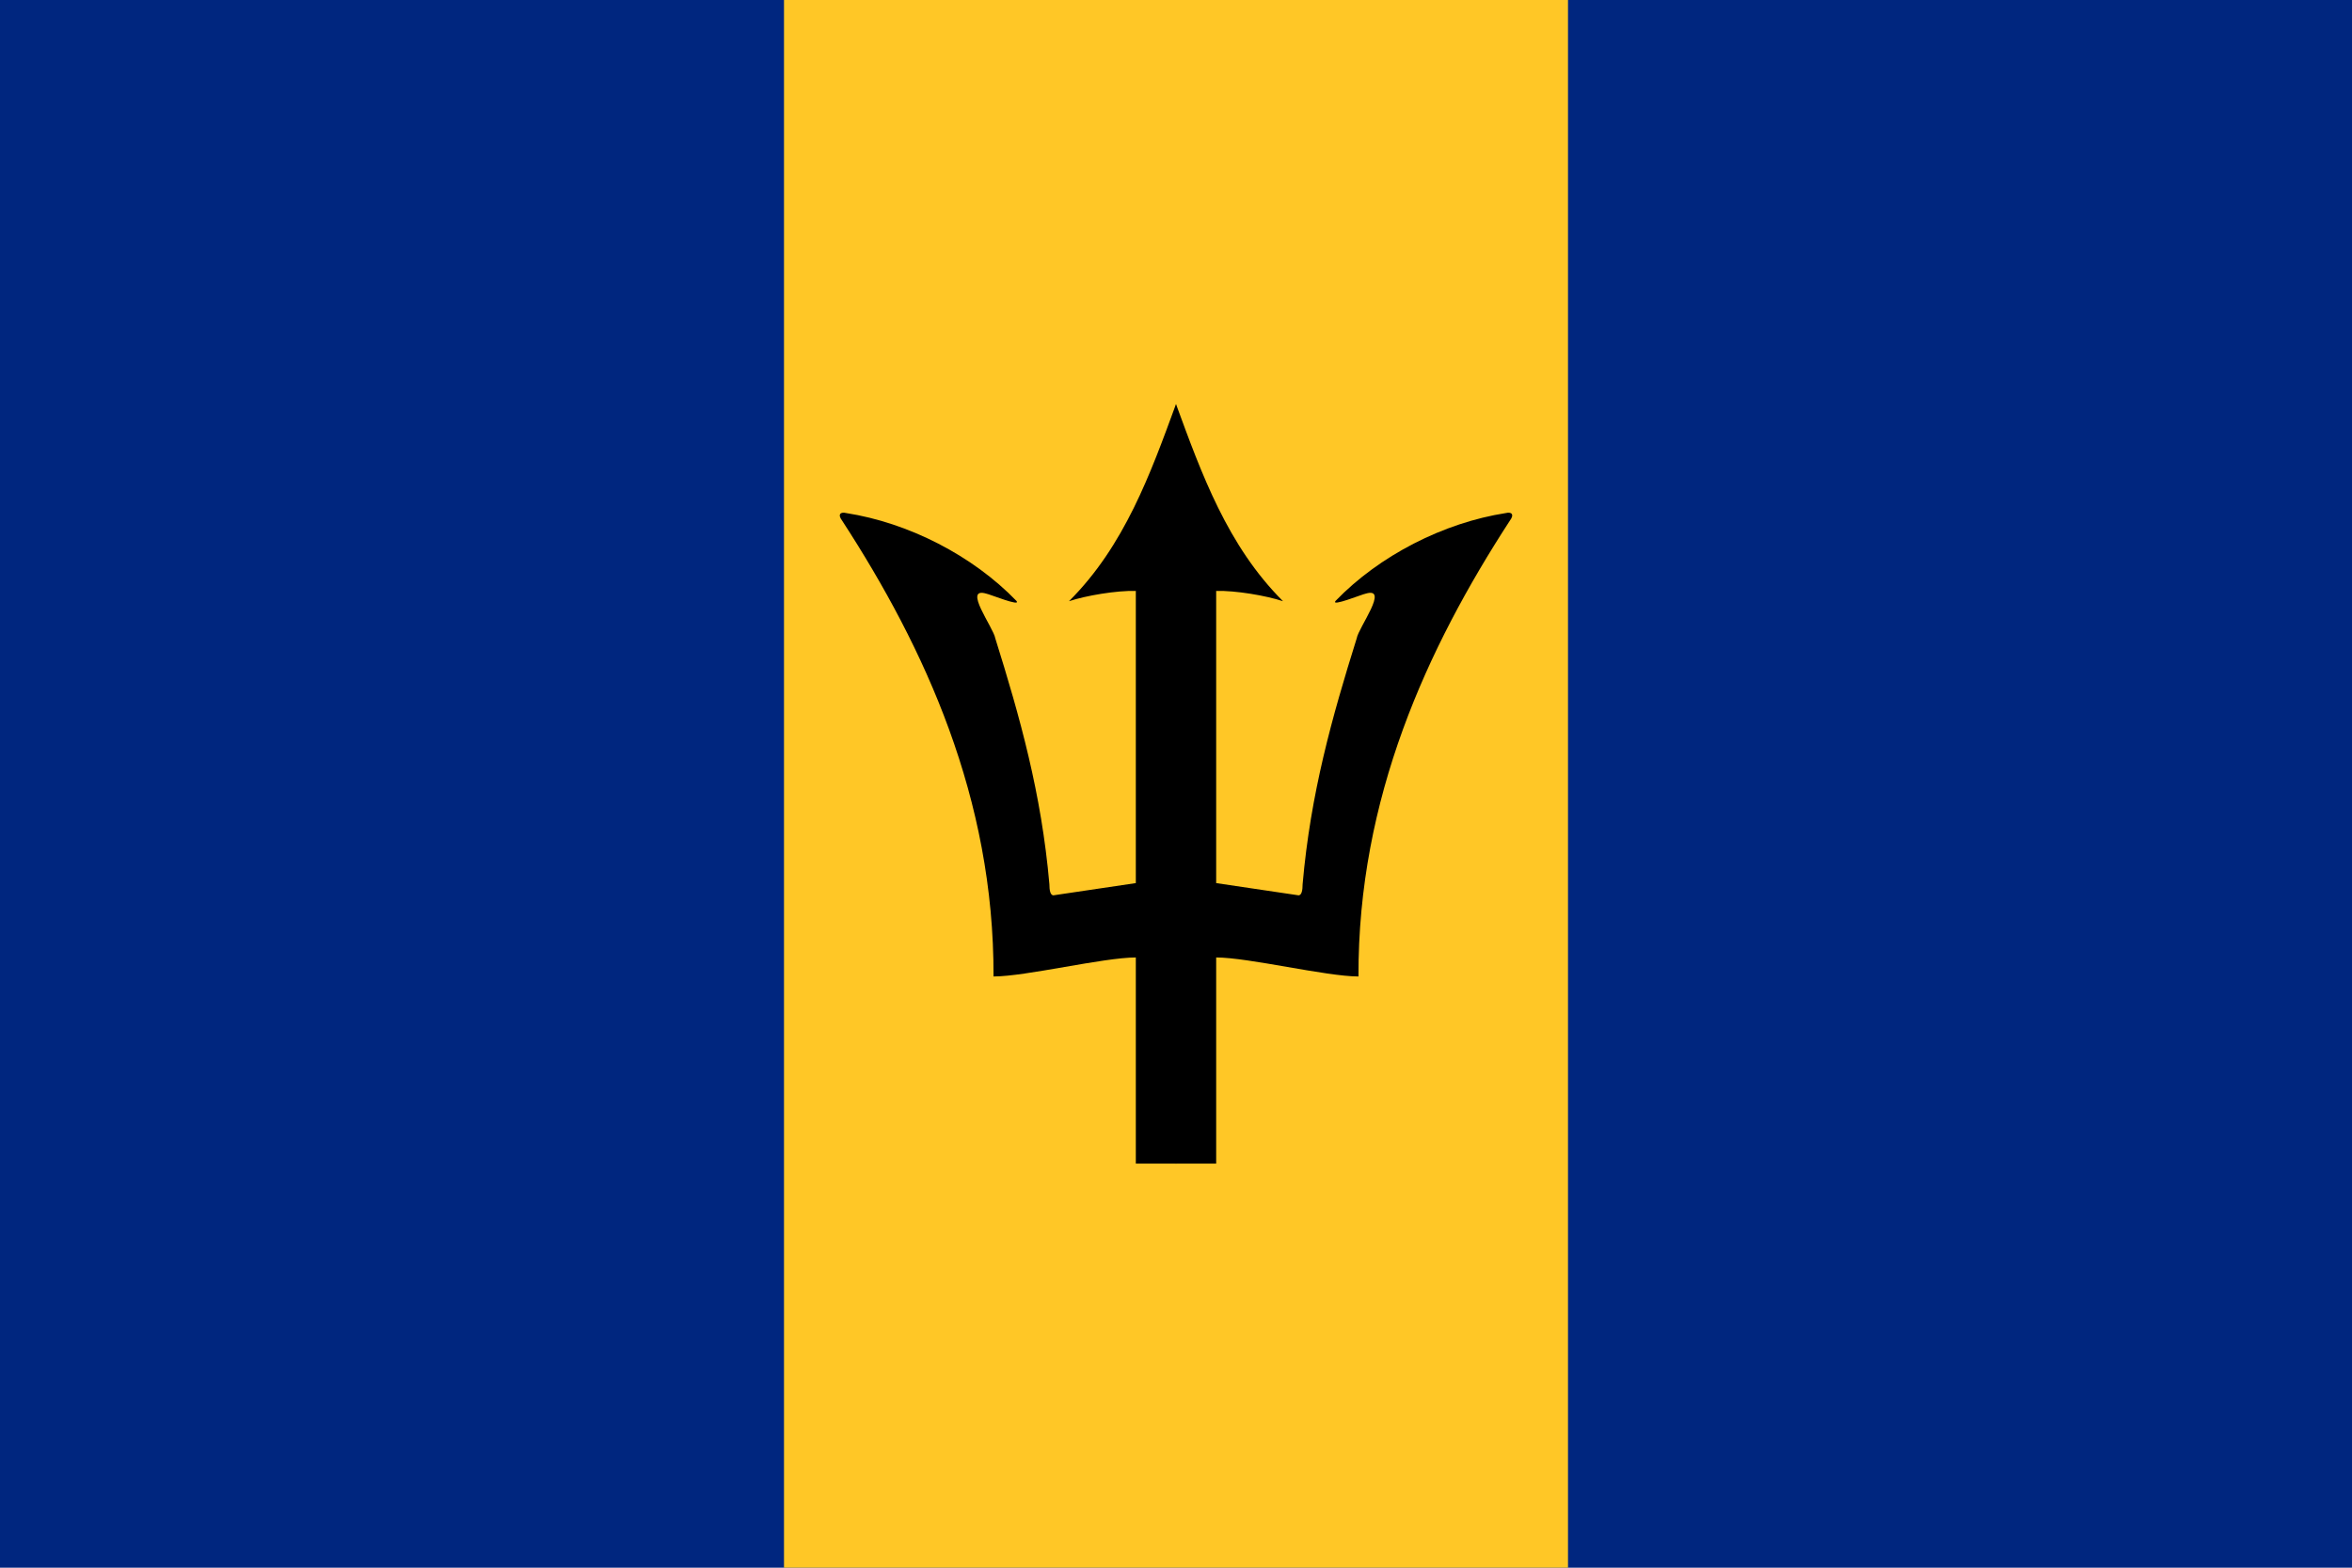
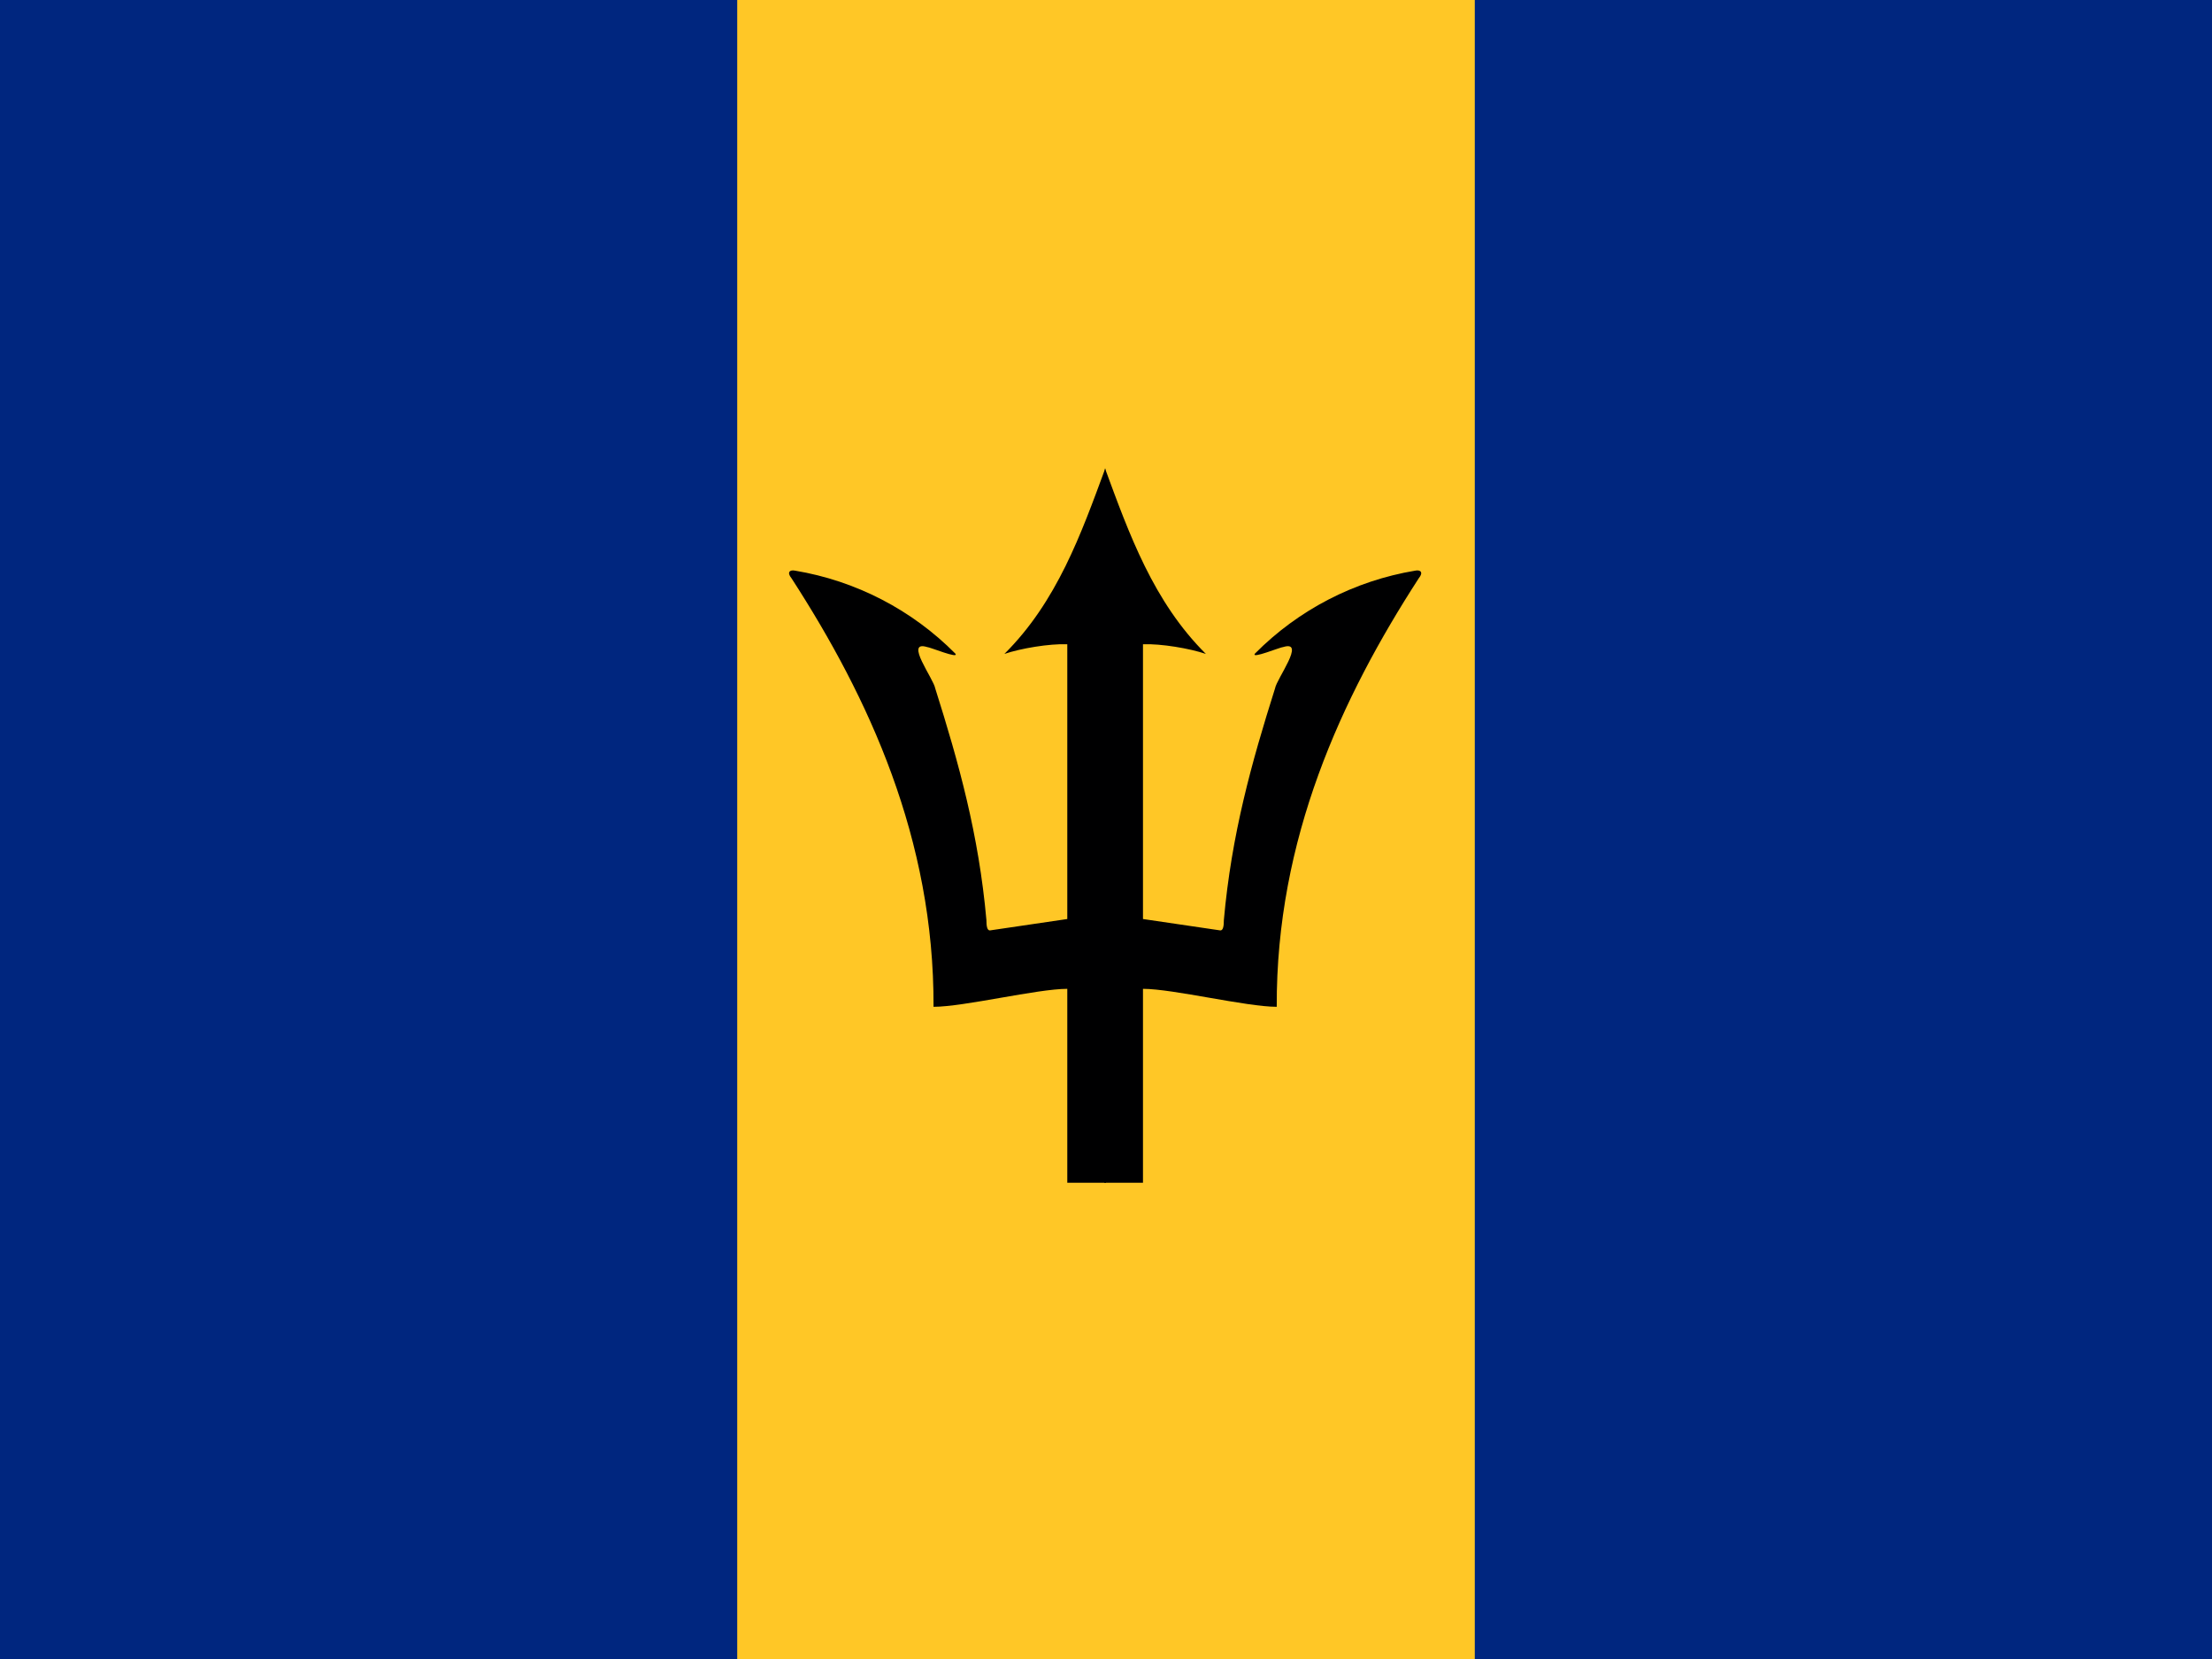
- <svg xmlns="http://www.w3.org/2000/svg" xmlns:xlink="http://www.w3.org/1999/xlink" viewBox="0 0 24000 16000">
-   <path fill="#00267f" d="M0 0h24000v16000H0z" />
-   <path fill="#ffc726" d="M8000 0h8000v16000H8000z" />
-   <path id="a" fill="#000" d="M12000 4124c-260 709-525 1447-1092 2012 176-58 484-110 682-105v2982l-842 125c-30-3-40-50-40-114-81-926-300-1704-552-2509-18-110-337-530-91-456 30 4 359 138 307 74-448-464-1103-798-1739-897-56-14-89 14-39 79 844 1299 1550 2832 1544 4651 328 0 1123-194 1452-194v2104h415l95-5876z" />
-   <use xlink:href="#a" transform="matrix(-1 0 0 1 24000 0)" />
+ <svg xmlns="http://www.w3.org/2000/svg" xmlns:xlink="http://www.w3.org/1999/xlink" id="flag-icons-bb" viewBox="0 0 640 480">
+   <path fill="#00267f" d="M0 0h640v480H0z" />
+   <path fill="#ffc726" d="M213.3 0h213.4v480H213.3z" />
+   <path id="bb-a" fill="#000001" d="M319.8 135.5c-7 19-14 38.6-29.2 53.7 4.7-1.6 13-3 18.2-2.8v79.5l-22.4 3.3c-.8 0-1-1.3-1-3-2.2-24.7-8-45.5-14.8-67-.5-2.9-9-14-2.4-12 .8 0 9.5 3.6 8.2 1.9a85 85 0 0 0-46.4-24c-1.5-.3-2.4.5-1 2.2 22.4 34.6 41.3 75.5 41.1 124 8.8 0 30-5.2 38.7-5.2v56.1H320l2.5-156.7z" />
+   <use xlink:href="#bb-a" width="100%" height="100%" transform="matrix(-1 0 0 1 639.5 0)" />
</svg>
